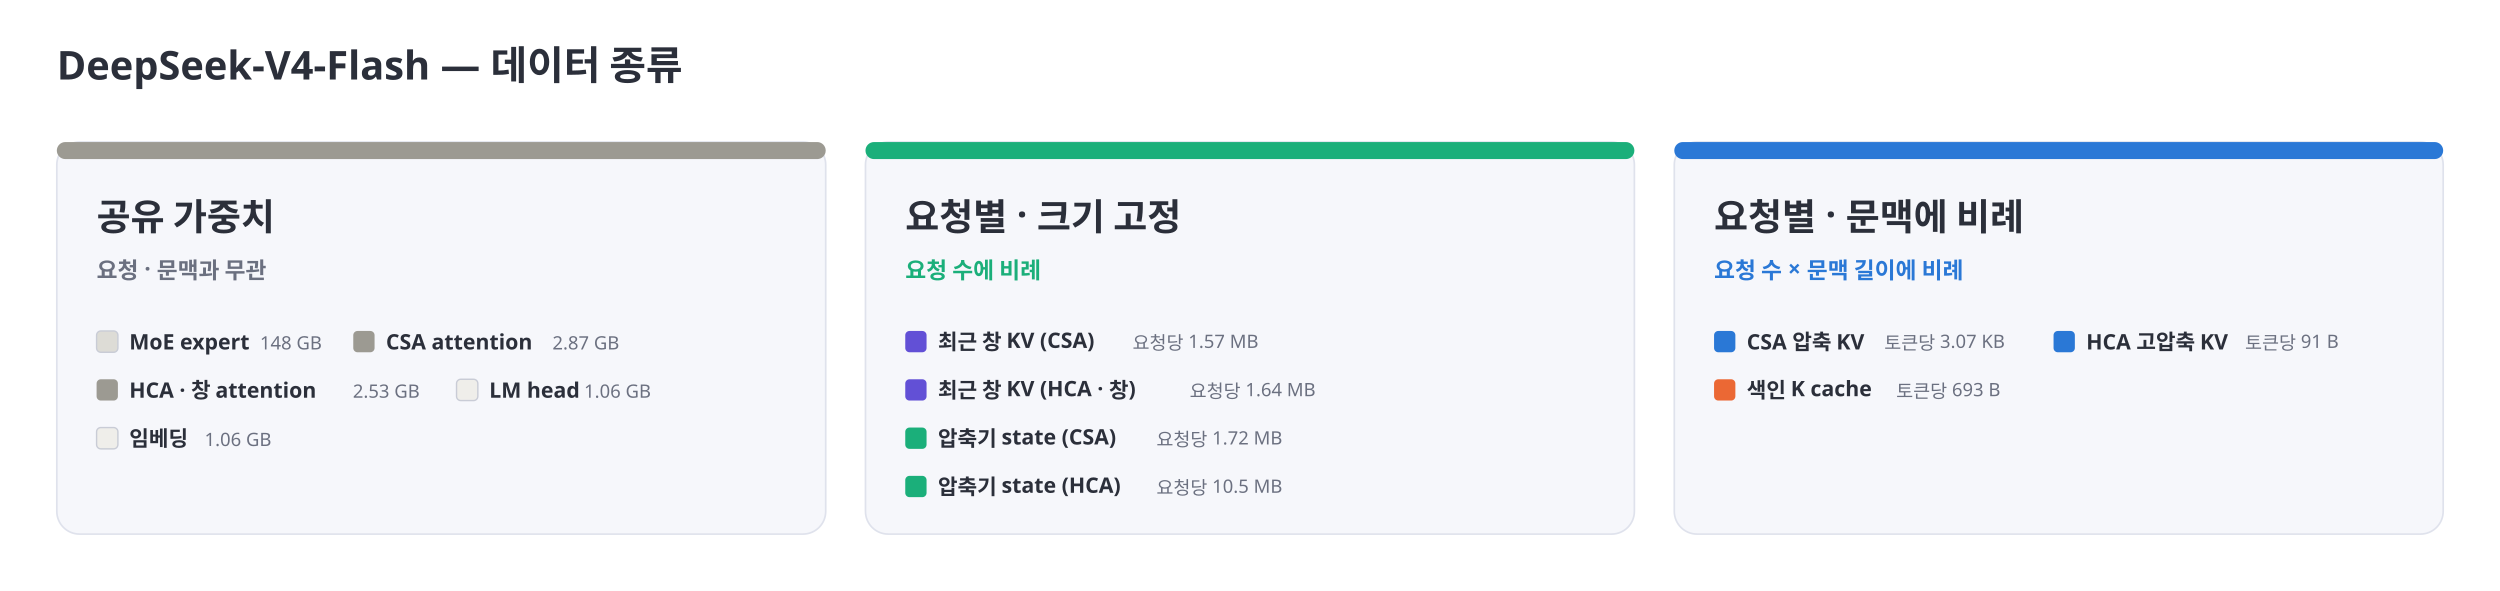
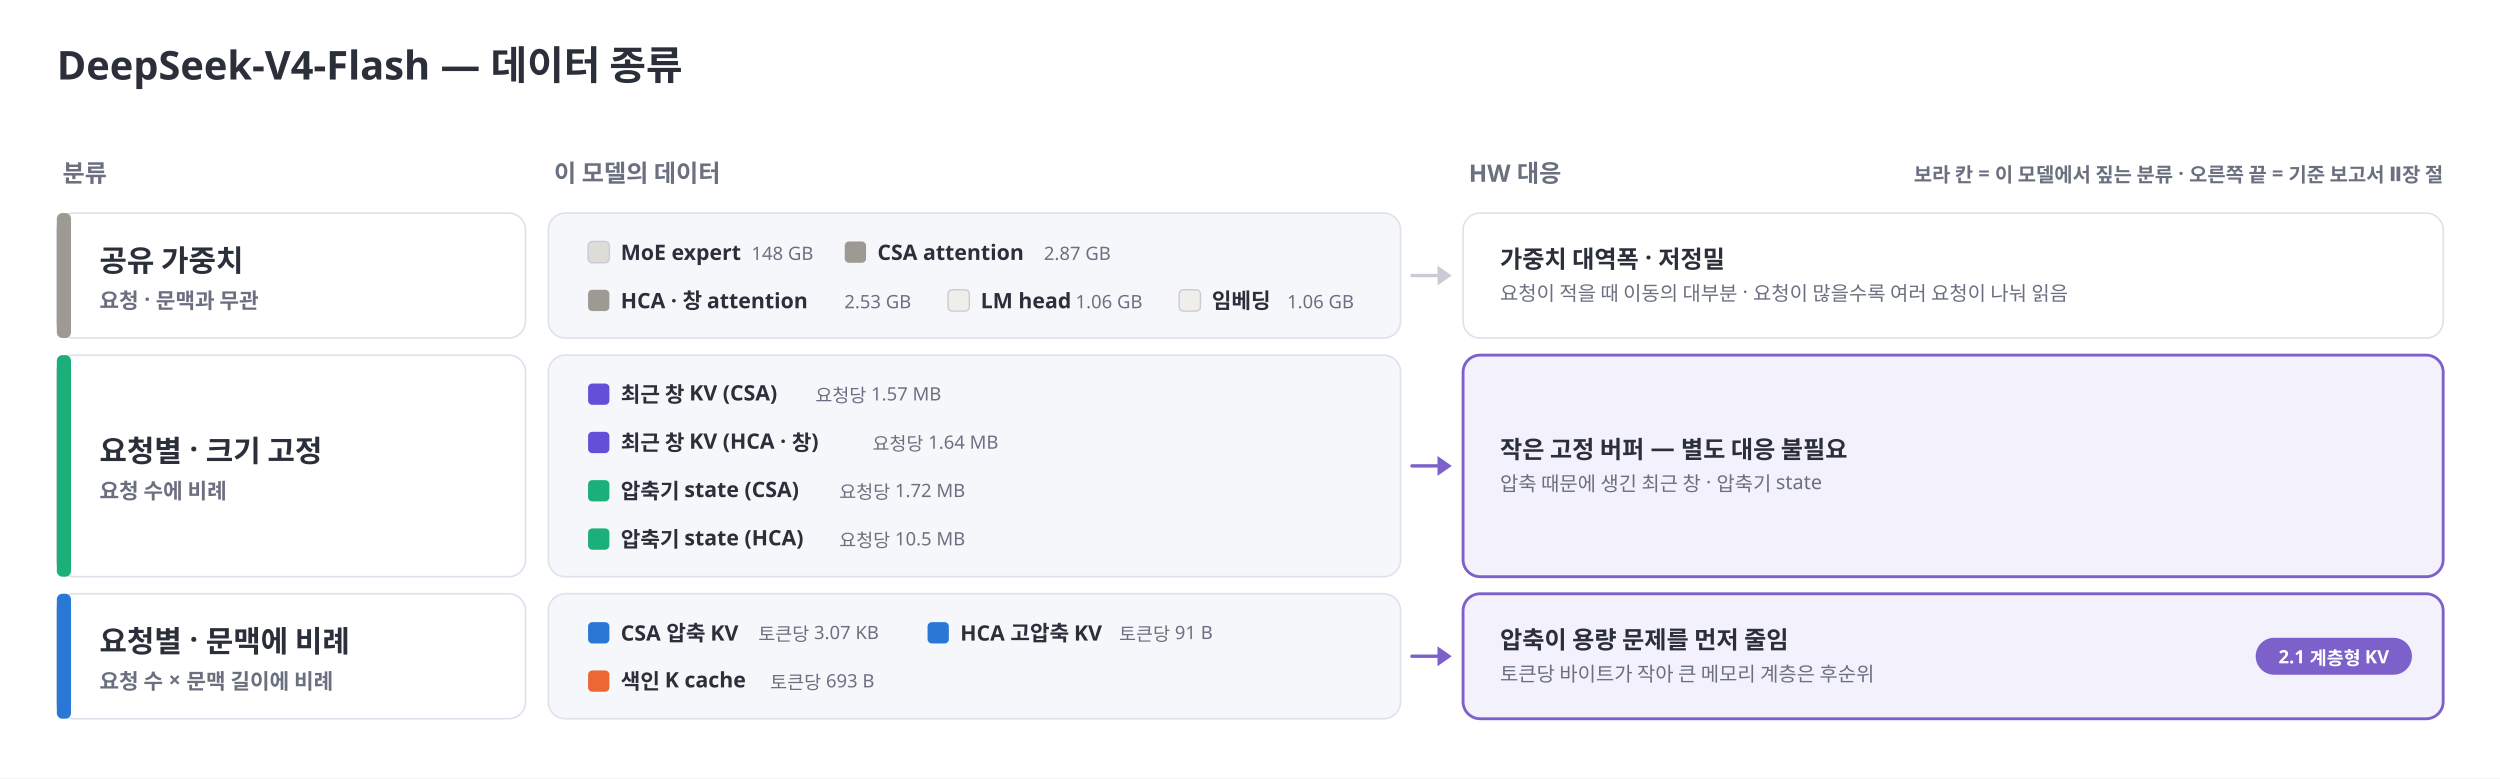
- <svg xmlns="http://www.w3.org/2000/svg" viewBox="0 0 1760 416" width="1760" height="416">
+ <svg xmlns="http://www.w3.org/2000/svg" viewBox="0 0 1760 548" width="1760" height="548">
  <rect width="100%" height="100%" fill="#ffffff" />
  <text x="40.0" y="56.0" font-family="'Noto Sans KR','Malgun Gothic',sans-serif" font-size="28" text-anchor="start" font-weight="800" fill="#2b2f3a">DeepSeek-V4-Flash — 데이터 종류</text>
-   <rect x="40.0" y="100.0" width="541.3" height="276.0" rx="16" fill="#f6f7fb" stroke="#dfe2ec" stroke-width="1.2" />
-   <rect x="40.0" y="100.0" width="541.3" height="12.0" rx="6" fill="#9c9a92" stroke="none" stroke-width="1.5" />
-   <text x="68.0" y="162.0" font-family="'Noto Sans KR','Malgun Gothic',sans-serif" font-size="26" text-anchor="start" font-weight="800" fill="#2b2f3a">공유 가중치</text>
-   <text x="68.0" y="196.0" font-family="'Noto Sans KR','Malgun Gothic',sans-serif" font-size="16" text-anchor="start" font-weight="700" fill="#6b7080">요청 · 문맥과 무관</text>
-   <rect x="68.0" y="233.0" width="15.0" height="15.0" rx="3" fill="#dddcd6" stroke="#c9ccd6" stroke-width="1" />
-   <text x="91.0" y="246.0" font-family="'Noto Sans KR','Malgun Gothic',sans-serif" font-size="15" text-anchor="start" font-weight="600" fill="#2b2f3a">MoE expert</text>
-   <text x="183.0" y="246.0" font-family="'Noto Sans KR','Malgun Gothic',sans-serif" font-size="13" text-anchor="start" font-weight="400" fill="#6b7080">148 GB</text>
-   <rect x="248.7" y="233.0" width="15.0" height="15.0" rx="3" fill="#9c9a92" stroke="none" stroke-width="1" />
-   <text x="271.7" y="246.0" font-family="'Noto Sans KR','Malgun Gothic',sans-serif" font-size="15" text-anchor="start" font-weight="600" fill="#2b2f3a">CSA attention</text>
-   <text x="388.9" y="246.0" font-family="'Noto Sans KR','Malgun Gothic',sans-serif" font-size="13" text-anchor="start" font-weight="400" fill="#6b7080">2.87 GB</text>
-   <rect x="68.0" y="267.0" width="15.0" height="15.0" rx="3" fill="#9c9a92" stroke="none" stroke-width="1" />
-   <text x="91.0" y="280.0" font-family="'Noto Sans KR','Malgun Gothic',sans-serif" font-size="15" text-anchor="start" font-weight="600" fill="#2b2f3a">HCA · 창 attention</text>
-   <text x="248.4" y="280.0" font-family="'Noto Sans KR','Malgun Gothic',sans-serif" font-size="13" text-anchor="start" font-weight="400" fill="#6b7080">2.53 GB</text>
-   <rect x="321.4" y="267.0" width="15.0" height="15.0" rx="3" fill="#efeeea" stroke="#c9ccd6" stroke-width="1" />
-   <text x="344.4" y="280.0" font-family="'Noto Sans KR','Malgun Gothic',sans-serif" font-size="15" text-anchor="start" font-weight="600" fill="#2b2f3a">LM head</text>
-   <text x="411.2" y="280.0" font-family="'Noto Sans KR','Malgun Gothic',sans-serif" font-size="13" text-anchor="start" font-weight="400" fill="#6b7080">1.06 GB</text>
-   <rect x="68.0" y="301.0" width="15.0" height="15.0" rx="3" fill="#efeeea" stroke="#c9ccd6" stroke-width="1" />
-   <text x="91.0" y="314.0" font-family="'Noto Sans KR','Malgun Gothic',sans-serif" font-size="15" text-anchor="start" font-weight="600" fill="#2b2f3a">임베딩</text>
-   <text x="144.0" y="314.0" font-family="'Noto Sans KR','Malgun Gothic',sans-serif" font-size="13" text-anchor="start" font-weight="400" fill="#6b7080">1.06 GB</text>
-   <rect x="609.3" y="100.0" width="541.3" height="276.0" rx="16" fill="#f6f7fb" stroke="#dfe2ec" stroke-width="1.2" />
-   <rect x="609.3" y="100.0" width="541.3" height="12.0" rx="6" fill="#1baf7a" stroke="none" stroke-width="1.5" />
-   <text x="637.3" y="162.0" font-family="'Noto Sans KR','Malgun Gothic',sans-serif" font-size="26" text-anchor="start" font-weight="800" fill="#2b2f3a">요청별 · 크기 고정</text>
-   <text x="637.3" y="196.0" font-family="'Noto Sans KR','Malgun Gothic',sans-serif" font-size="16" text-anchor="start" font-weight="700" fill="#1baf7a">요청 수에 비례</text>
-   <rect x="637.3" y="233.0" width="15.0" height="15.0" rx="3" fill="#6250d6" stroke="none" stroke-width="1" />
-   <text x="660.3" y="246.0" font-family="'Noto Sans KR','Malgun Gothic',sans-serif" font-size="15" text-anchor="start" font-weight="600" fill="#2b2f3a">최근 창 KV (CSA)</text>
-   <text x="797.3" y="246.0" font-family="'Noto Sans KR','Malgun Gothic',sans-serif" font-size="13" text-anchor="start" font-weight="400" fill="#6b7080">요청당 1.57 MB</text>
-   <rect x="637.3" y="267.0" width="15.0" height="15.0" rx="3" fill="#6250d6" stroke="none" stroke-width="1" />
-   <text x="660.3" y="280.0" font-family="'Noto Sans KR','Malgun Gothic',sans-serif" font-size="15" text-anchor="start" font-weight="600" fill="#2b2f3a">최근 창 KV (HCA · 창)</text>
-   <text x="837.5" y="280.0" font-family="'Noto Sans KR','Malgun Gothic',sans-serif" font-size="13" text-anchor="start" font-weight="400" fill="#6b7080">요청당 1.64 MB</text>
-   <rect x="637.3" y="301.0" width="15.0" height="15.0" rx="3" fill="#1baf7a" stroke="none" stroke-width="1" />
-   <text x="660.3" y="314.0" font-family="'Noto Sans KR','Malgun Gothic',sans-serif" font-size="15" text-anchor="start" font-weight="600" fill="#2b2f3a">압축기 state (CSA)</text>
-   <text x="814.1" y="314.0" font-family="'Noto Sans KR','Malgun Gothic',sans-serif" font-size="13" text-anchor="start" font-weight="400" fill="#6b7080">요청당 1.72 MB</text>
-   <rect x="637.3" y="335.0" width="15.0" height="15.0" rx="3" fill="#1baf7a" stroke="none" stroke-width="1" />
-   <text x="660.3" y="348.0" font-family="'Noto Sans KR','Malgun Gothic',sans-serif" font-size="15" text-anchor="start" font-weight="600" fill="#2b2f3a">압축기 state (HCA)</text>
-   <text x="814.1" y="348.0" font-family="'Noto Sans KR','Malgun Gothic',sans-serif" font-size="13" text-anchor="start" font-weight="400" fill="#6b7080">요청당 10.5 MB</text>
-   <rect x="1178.7" y="100.0" width="541.3" height="276.0" rx="16" fill="#f6f7fb" stroke="#dfe2ec" stroke-width="1.2" />
-   <rect x="1178.7" y="100.0" width="541.3" height="12.0" rx="6" fill="#2a78d6" stroke="none" stroke-width="1.5" />
-   <text x="1206.7" y="162.0" font-family="'Noto Sans KR','Malgun Gothic',sans-serif" font-size="26" text-anchor="start" font-weight="800" fill="#2b2f3a">요청별 · 문맥에 비례</text>
-   <text x="1206.7" y="196.0" font-family="'Noto Sans KR','Malgun Gothic',sans-serif" font-size="16" text-anchor="start" font-weight="700" fill="#2a78d6">요청 수 × 문맥 길이에 비례</text>
-   <rect x="1206.7" y="233.0" width="15.0" height="15.0" rx="3" fill="#2a78d6" stroke="none" stroke-width="1" />
-   <text x="1229.7" y="246.0" font-family="'Noto Sans KR','Malgun Gothic',sans-serif" font-size="15" text-anchor="start" font-weight="600" fill="#2b2f3a">CSA 압축 KV</text>
-   <text x="1326.5" y="246.0" font-family="'Noto Sans KR','Malgun Gothic',sans-serif" font-size="13" text-anchor="start" font-weight="400" fill="#6b7080">토큰당 3.07 KB</text>
-   <rect x="1445.7" y="233.0" width="15.0" height="15.0" rx="3" fill="#2a78d6" stroke="none" stroke-width="1" />
-   <text x="1468.7" y="246.0" font-family="'Noto Sans KR','Malgun Gothic',sans-serif" font-size="15" text-anchor="start" font-weight="600" fill="#2b2f3a">HCA 고압축 KV</text>
-   <text x="1580.5" y="246.0" font-family="'Noto Sans KR','Malgun Gothic',sans-serif" font-size="13" text-anchor="start" font-weight="400" fill="#6b7080">토큰당 91 B</text>
-   <rect x="1206.7" y="267.0" width="15.0" height="15.0" rx="3" fill="#eb6834" stroke="none" stroke-width="1" />
-   <text x="1229.7" y="280.0" font-family="'Noto Sans KR','Malgun Gothic',sans-serif" font-size="15" text-anchor="start" font-weight="600" fill="#2b2f3a">색인 K cache</text>
-   <text x="1334.9" y="280.0" font-family="'Noto Sans KR','Malgun Gothic',sans-serif" font-size="13" text-anchor="start" font-weight="400" fill="#6b7080">토큰당 693 B</text>
+   <text x="44.0" y="128.0" font-family="'Noto Sans KR','Malgun Gothic',sans-serif" font-size="17" text-anchor="start" font-weight="800" fill="#6b7080">분류</text>
+   <text x="390.0" y="128.0" font-family="'Noto Sans KR','Malgun Gothic',sans-serif" font-size="17" text-anchor="start" font-weight="800" fill="#6b7080">이 모델의 데이터</text>
+   <text x="1034.0" y="128.0" font-family="'Noto Sans KR','Malgun Gothic',sans-serif" font-size="17" text-anchor="start" font-weight="800" fill="#6b7080">HW 대응</text>
+   <text x="1720.0" y="128.0" font-family="'Noto Sans KR','Malgun Gothic',sans-serif" font-size="14" text-anchor="end" font-weight="600" fill="#6b7080">보라 칸 = 이 모델에서 짚는 분류 · 오른쪽 끝 = 기준 보고서 Ⅱ장 절</text>
+   <rect x="40.0" y="150.0" width="330.0" height="88.0" rx="12" fill="#ffffff" stroke="#dfe2ec" stroke-width="1.2" />
+   <rect x="40.0" y="150.0" width="10.0" height="88.0" rx="4" fill="#9c9a92" stroke="none" stroke-width="1" />
+   <text x="70.0" y="191.0" font-family="'Noto Sans KR','Malgun Gothic',sans-serif" font-size="21" text-anchor="start" font-weight="800" fill="#2b2f3a">공유 가중치</text>
+   <text x="70.0" y="217.0" font-family="'Noto Sans KR','Malgun Gothic',sans-serif" font-size="15" text-anchor="start" font-weight="700" fill="#6b7080">요청 · 문맥과 무관</text>
+   <rect x="386.0" y="150.0" width="600.0" height="88.0" rx="12" fill="#f6f7fb" stroke="#dfe2ec" stroke-width="1.2" />
+   <rect x="414.0" y="170.0" width="15.0" height="15.0" rx="3" fill="#dddcd6" stroke="#c9ccd6" stroke-width="1" />
+   <text x="437.0" y="183.0" font-family="'Noto Sans KR','Malgun Gothic',sans-serif" font-size="15" text-anchor="start" font-weight="600" fill="#2b2f3a">MoE expert</text>
+   <text x="529.0" y="183.0" font-family="'Noto Sans KR','Malgun Gothic',sans-serif" font-size="13" text-anchor="start" font-weight="400" fill="#6b7080">148 GB</text>
+   <rect x="594.7" y="170.0" width="15.0" height="15.0" rx="3" fill="#9c9a92" stroke="none" stroke-width="1" />
+   <text x="617.7" y="183.0" font-family="'Noto Sans KR','Malgun Gothic',sans-serif" font-size="15" text-anchor="start" font-weight="600" fill="#2b2f3a">CSA attention</text>
+   <text x="734.9" y="183.0" font-family="'Noto Sans KR','Malgun Gothic',sans-serif" font-size="13" text-anchor="start" font-weight="400" fill="#6b7080">2.87 GB</text>
+   <rect x="414.0" y="204.0" width="15.0" height="15.0" rx="3" fill="#9c9a92" stroke="none" stroke-width="1" />
+   <text x="437.0" y="217.0" font-family="'Noto Sans KR','Malgun Gothic',sans-serif" font-size="15" text-anchor="start" font-weight="600" fill="#2b2f3a">HCA · 창 attention</text>
+   <text x="594.4" y="217.0" font-family="'Noto Sans KR','Malgun Gothic',sans-serif" font-size="13" text-anchor="start" font-weight="400" fill="#6b7080">2.53 GB</text>
+   <rect x="667.4" y="204.0" width="15.0" height="15.0" rx="3" fill="#efeeea" stroke="#c9ccd6" stroke-width="1" />
+   <text x="690.4" y="217.0" font-family="'Noto Sans KR','Malgun Gothic',sans-serif" font-size="15" text-anchor="start" font-weight="600" fill="#2b2f3a">LM head</text>
+   <text x="757.2" y="217.0" font-family="'Noto Sans KR','Malgun Gothic',sans-serif" font-size="13" text-anchor="start" font-weight="400" fill="#6b7080">1.06 GB</text>
+   <rect x="830.1" y="204.0" width="15.0" height="15.0" rx="3" fill="#efeeea" stroke="#c9ccd6" stroke-width="1" />
+   <text x="853.1" y="217.0" font-family="'Noto Sans KR','Malgun Gothic',sans-serif" font-size="15" text-anchor="start" font-weight="600" fill="#2b2f3a">임베딩</text>
+   <text x="906.1" y="217.0" font-family="'Noto Sans KR','Malgun Gothic',sans-serif" font-size="13" text-anchor="start" font-weight="400" fill="#6b7080">1.06 GB</text>
+   <rect x="1030.0" y="150.0" width="690.0" height="88.0" rx="12" fill="#ffffff" stroke="#dfe2ec" stroke-width="1.2" />
+   <line x1="994.0" y1="194.0" x2="1014.0" y2="194.0" stroke="#c9ccd6" stroke-width="2.4" stroke-linecap="round" />
+   <path d="M1012.0,187.0 L1022.0,194.0 L1012.0,201.0 Z" fill="#c9ccd6" />
+   <text x="1056.0" y="188.5" font-family="'Noto Sans KR','Malgun Gothic',sans-serif" font-size="17" text-anchor="start" font-weight="700" fill="#2b2f3a">가중치 대역폭 · 저정밀</text>
+   <text x="1056.0" y="211.5" font-family="'Noto Sans KR','Malgun Gothic',sans-serif" font-size="14" text-anchor="start" font-weight="400" fill="#6b7080">요청이 적을 때 이동의 대부분 · 요청이 많을수록 여러 요청이 나눠 읽음</text>
+   <rect x="40.0" y="250.0" width="330.0" height="156.0" rx="12" fill="#ffffff" stroke="#dfe2ec" stroke-width="1.2" />
+   <rect x="40.0" y="250.0" width="10.0" height="156.0" rx="4" fill="#1baf7a" stroke="none" stroke-width="1" />
+   <text x="70.0" y="325.0" font-family="'Noto Sans KR','Malgun Gothic',sans-serif" font-size="21" text-anchor="start" font-weight="800" fill="#2b2f3a">요청별 · 크기 고정</text>
+   <text x="70.0" y="351.0" font-family="'Noto Sans KR','Malgun Gothic',sans-serif" font-size="15" text-anchor="start" font-weight="700" fill="#6b7080">요청 수에 비례</text>
+   <rect x="386.0" y="250.0" width="600.0" height="156.0" rx="12" fill="#f6f7fb" stroke="#dfe2ec" stroke-width="1.2" />
+   <rect x="414.0" y="270.0" width="15.0" height="15.0" rx="3" fill="#6250d6" stroke="none" stroke-width="1" />
+   <text x="437.0" y="283.0" font-family="'Noto Sans KR','Malgun Gothic',sans-serif" font-size="15" text-anchor="start" font-weight="600" fill="#2b2f3a">최근 창 KV (CSA)</text>
+   <text x="574.0" y="283.0" font-family="'Noto Sans KR','Malgun Gothic',sans-serif" font-size="13" text-anchor="start" font-weight="400" fill="#6b7080">요청당 1.57 MB</text>
+   <rect x="414.0" y="304.0" width="15.0" height="15.0" rx="3" fill="#6250d6" stroke="none" stroke-width="1" />
+   <text x="437.0" y="317.0" font-family="'Noto Sans KR','Malgun Gothic',sans-serif" font-size="15" text-anchor="start" font-weight="600" fill="#2b2f3a">최근 창 KV (HCA · 창)</text>
+   <text x="614.2" y="317.0" font-family="'Noto Sans KR','Malgun Gothic',sans-serif" font-size="13" text-anchor="start" font-weight="400" fill="#6b7080">요청당 1.64 MB</text>
+   <rect x="414.0" y="338.0" width="15.0" height="15.0" rx="3" fill="#1baf7a" stroke="none" stroke-width="1" />
+   <text x="437.0" y="351.0" font-family="'Noto Sans KR','Malgun Gothic',sans-serif" font-size="15" text-anchor="start" font-weight="600" fill="#2b2f3a">압축기 state (CSA)</text>
+   <text x="590.8" y="351.0" font-family="'Noto Sans KR','Malgun Gothic',sans-serif" font-size="13" text-anchor="start" font-weight="400" fill="#6b7080">요청당 1.72 MB</text>
+   <rect x="414.0" y="372.0" width="15.0" height="15.0" rx="3" fill="#1baf7a" stroke="none" stroke-width="1" />
+   <text x="437.0" y="385.0" font-family="'Noto Sans KR','Malgun Gothic',sans-serif" font-size="15" text-anchor="start" font-weight="600" fill="#2b2f3a">압축기 state (HCA)</text>
+   <text x="590.8" y="385.0" font-family="'Noto Sans KR','Malgun Gothic',sans-serif" font-size="13" text-anchor="start" font-weight="400" fill="#6b7080">요청당 10.5 MB</text>
+   <rect x="1030.0" y="250.0" width="690.0" height="156.0" rx="12" fill="#f3f1fc" stroke="#7b61c9" stroke-width="2" />
+   <line x1="994.0" y1="328.0" x2="1014.0" y2="328.0" stroke="#7b61c9" stroke-width="2.4" stroke-linecap="round" />
+   <path d="M1012.0,321.0 L1022.0,328.0 L1012.0,335.0 Z" fill="#7b61c9" />
+   <text x="1056.0" y="322.5" font-family="'Noto Sans KR','Malgun Gothic',sans-serif" font-size="17" text-anchor="start" font-weight="800" fill="#2b2f3a">작은 고정 버퍼 — 별도 대응 불필요</text>
+   <text x="1056.0" y="345.5" font-family="'Noto Sans KR','Malgun Gothic',sans-serif" font-size="14" text-anchor="start" font-weight="400" fill="#6b7080">압축 때문에 생긴 최근 창 · 압축기 state</text>
+   <rect x="40.0" y="418.0" width="330.0" height="88.0" rx="12" fill="#ffffff" stroke="#dfe2ec" stroke-width="1.2" />
+   <rect x="40.0" y="418.0" width="10.0" height="88.0" rx="4" fill="#2a78d6" stroke="none" stroke-width="1" />
+   <text x="70.0" y="459.0" font-family="'Noto Sans KR','Malgun Gothic',sans-serif" font-size="21" text-anchor="start" font-weight="800" fill="#2b2f3a">요청별 · 문맥에 비례</text>
+   <text x="70.0" y="485.0" font-family="'Noto Sans KR','Malgun Gothic',sans-serif" font-size="15" text-anchor="start" font-weight="700" fill="#6b7080">요청 수 × 문맥 길이에 비례</text>
+   <rect x="386.0" y="418.0" width="600.0" height="88.0" rx="12" fill="#f6f7fb" stroke="#dfe2ec" stroke-width="1.2" />
+   <rect x="414.0" y="438.0" width="15.0" height="15.0" rx="3" fill="#2a78d6" stroke="none" stroke-width="1" />
+   <text x="437.0" y="451.0" font-family="'Noto Sans KR','Malgun Gothic',sans-serif" font-size="15" text-anchor="start" font-weight="600" fill="#2b2f3a">CSA 압축 KV</text>
+   <text x="533.8" y="451.0" font-family="'Noto Sans KR','Malgun Gothic',sans-serif" font-size="13" text-anchor="start" font-weight="400" fill="#6b7080">토큰당 3.07 KB</text>
+   <rect x="653.0" y="438.0" width="15.0" height="15.0" rx="3" fill="#2a78d6" stroke="none" stroke-width="1" />
+   <text x="676.0" y="451.0" font-family="'Noto Sans KR','Malgun Gothic',sans-serif" font-size="15" text-anchor="start" font-weight="600" fill="#2b2f3a">HCA 고압축 KV</text>
+   <text x="787.8" y="451.0" font-family="'Noto Sans KR','Malgun Gothic',sans-serif" font-size="13" text-anchor="start" font-weight="400" fill="#6b7080">토큰당 91 B</text>
+   <rect x="414.0" y="472.0" width="15.0" height="15.0" rx="3" fill="#eb6834" stroke="none" stroke-width="1" />
+   <text x="437.0" y="485.0" font-family="'Noto Sans KR','Malgun Gothic',sans-serif" font-size="15" text-anchor="start" font-weight="600" fill="#2b2f3a">색인 K cache</text>
+   <text x="542.2" y="485.0" font-family="'Noto Sans KR','Malgun Gothic',sans-serif" font-size="13" text-anchor="start" font-weight="400" fill="#6b7080">토큰당 693 B</text>
+   <rect x="1030.0" y="418.0" width="690.0" height="88.0" rx="12" fill="#f3f1fc" stroke="#7b61c9" stroke-width="2" />
+   <line x1="994.0" y1="462.0" x2="1014.0" y2="462.0" stroke="#7b61c9" stroke-width="2.4" stroke-linecap="round" />
+   <path d="M1012.0,455.0 L1022.0,462.0 L1012.0,469.0 Z" fill="#7b61c9" />
+   <text x="1056.0" y="456.5" font-family="'Noto Sans KR','Malgun Gothic',sans-serif" font-size="17" text-anchor="start" font-weight="800" fill="#2b2f3a">압축이 용량 문제를 먼저 줄임</text>
+   <text x="1056.0" y="479.5" font-family="'Noto Sans KR','Malgun Gothic',sans-serif" font-size="14" text-anchor="start" font-weight="400" fill="#6b7080">토큰당 바이트가 작아 큰 메모리 계층은 후순위</text>
+   <rect x="1588.0" y="449.0" width="110.0" height="26.0" rx="13" fill="#7b61c9" stroke="none" stroke-width="1.5" />
+   <text x="1643.0" y="467.0" font-family="'Noto Sans KR','Malgun Gothic',sans-serif" font-size="13" text-anchor="middle" font-weight="700" fill="#ffffff">2.1 계층형 KV</text>
</svg>
